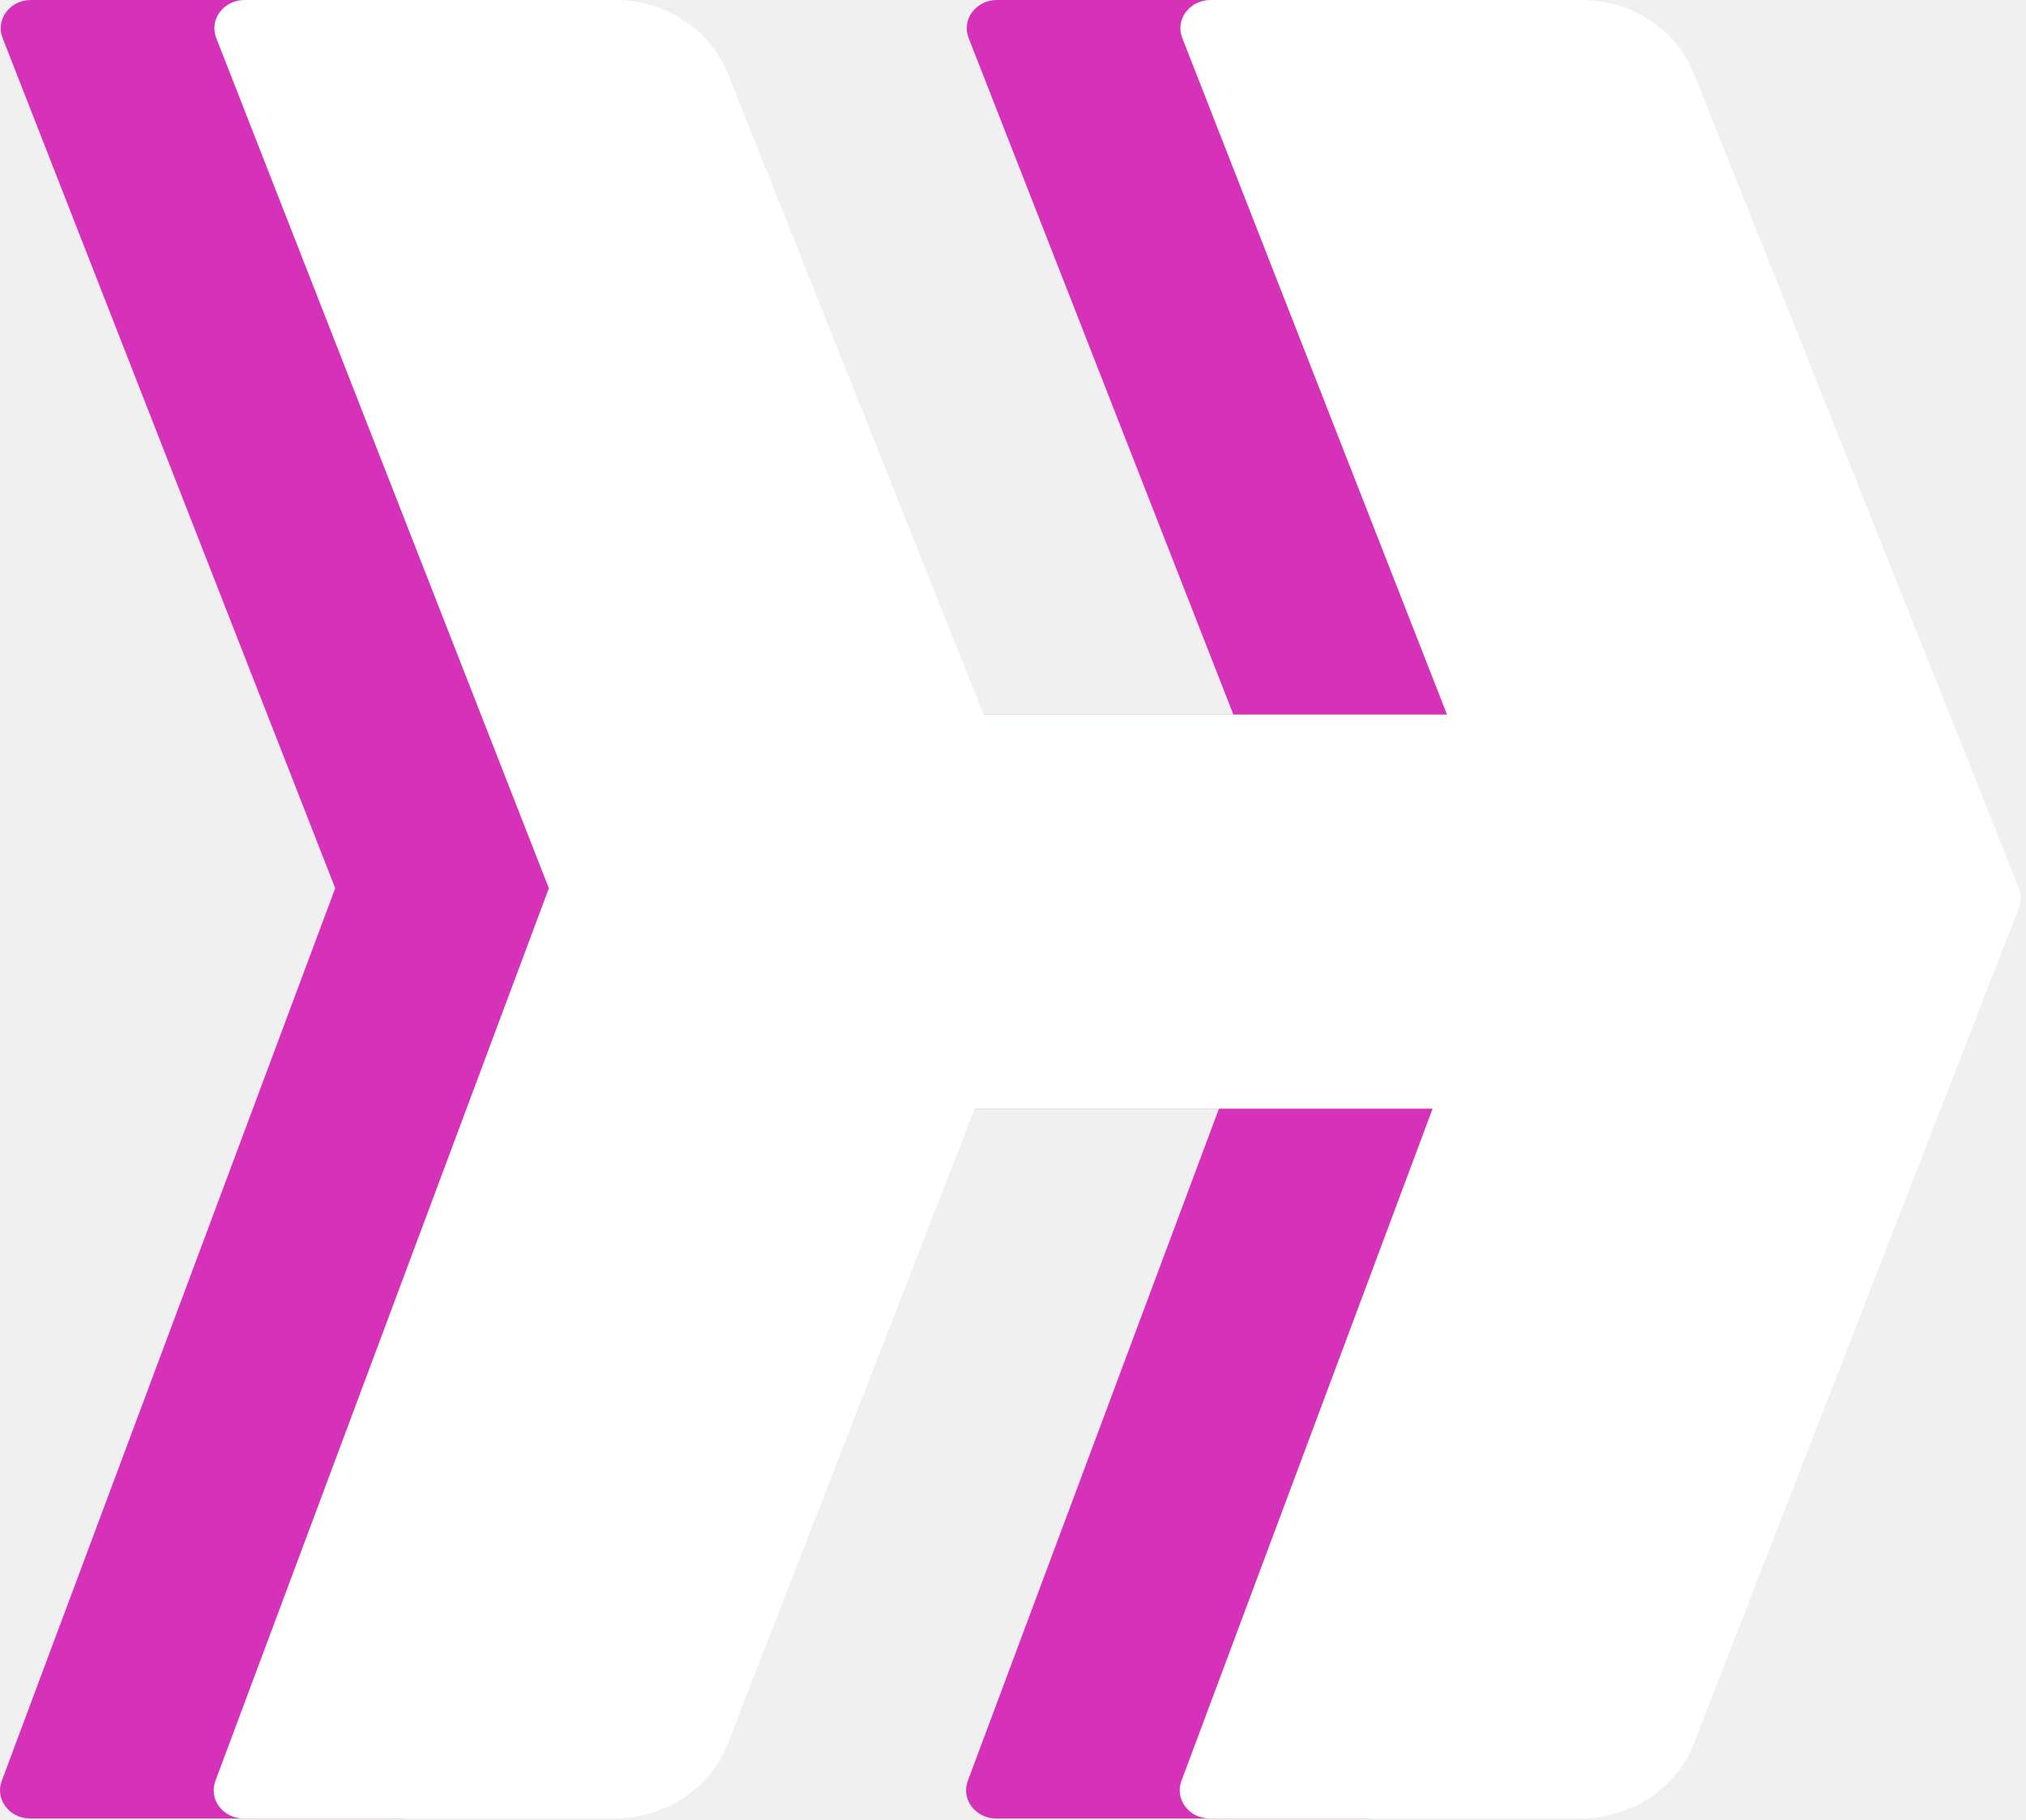
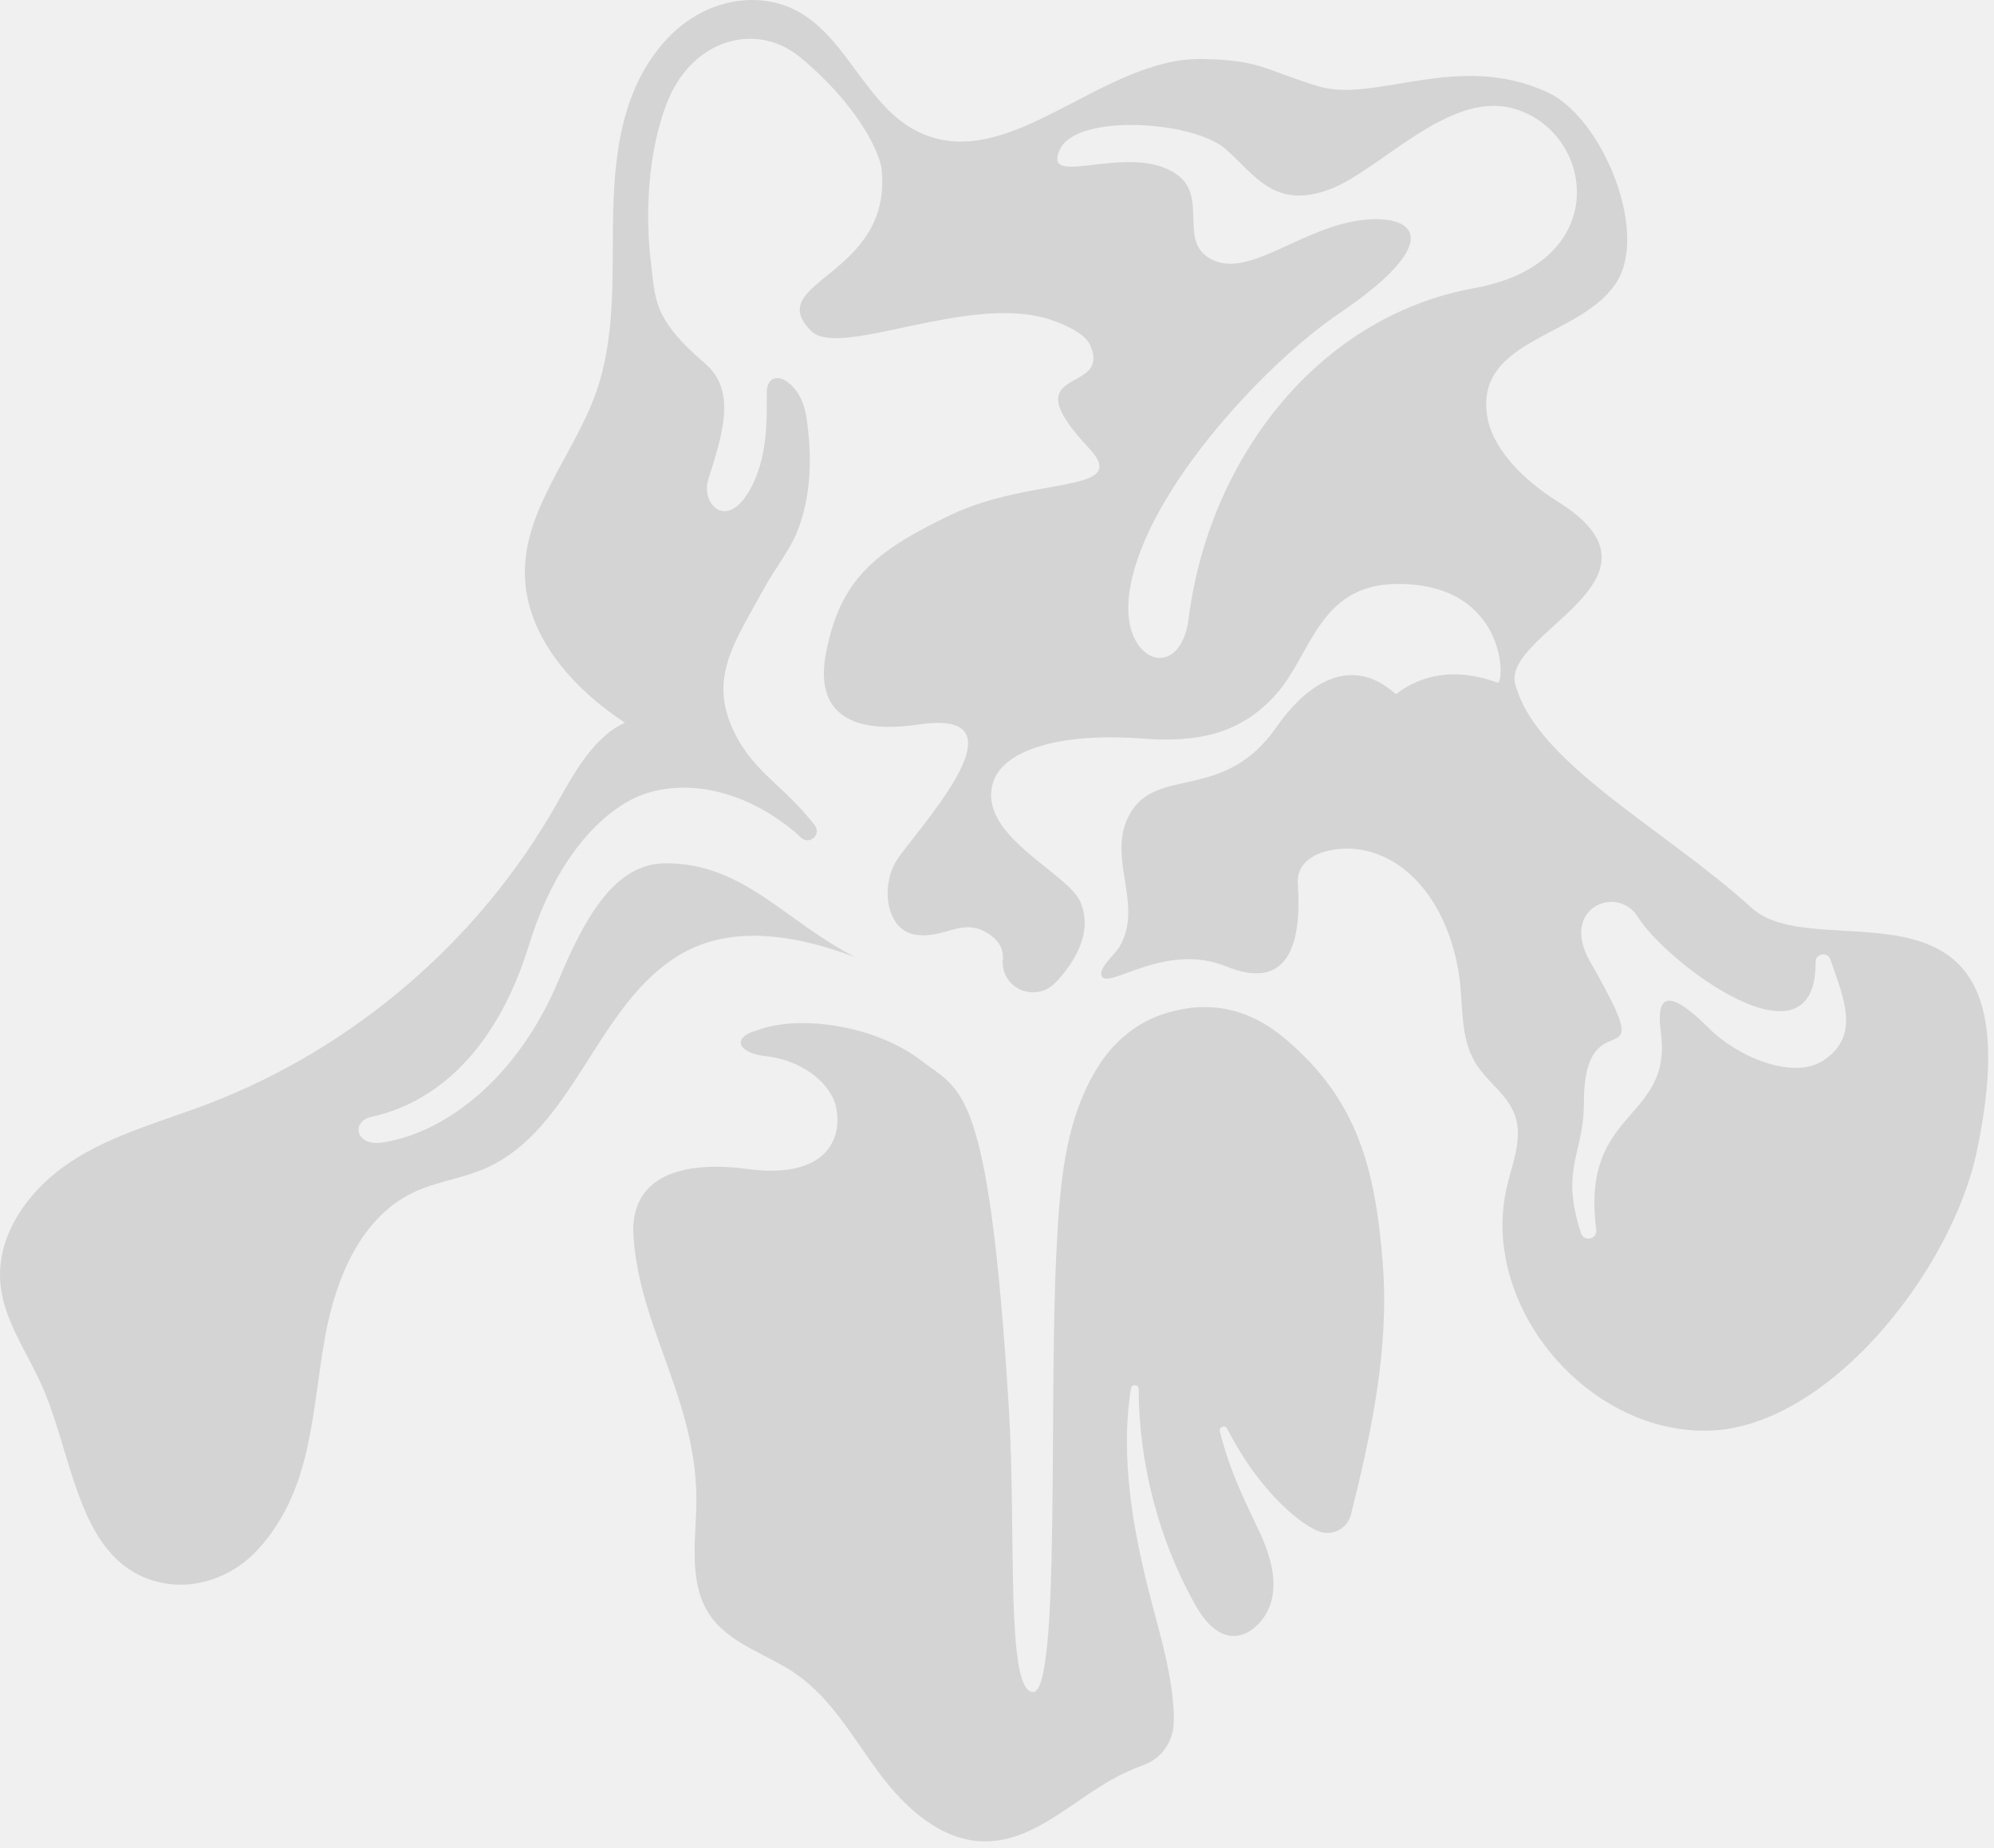
- <svg xmlns="http://www.w3.org/2000/svg" width="550" height="494" fill="none">
-   <path fill="#D631B9" d="M270.65 0h100.47c13.7 0 25.97 7.96 30.75 19.96l88.19 221.19a7.2 7.2 0 0 1 .02 5.3l-.5 1.26v.02l-87.81 225.8c-4.72 12.12-17.04 20.19-30.85 20.19H270.47c-5.65 0-9.6-5.21-7.75-10.2l90.55-242.37L262.95 10.3c-1.96-5 2-10.3 7.7-10.3Z" />
-   <path fill="#D631B9" d="M8.4 0h100.46c13.7 0 25.97 7.96 30.75 19.96l88.19 221.19a7.2 7.2 0 0 1 .02 5.3l-.5 1.26v.02l-87.81 225.8c-4.72 12.12-17.04 20.19-30.85 20.19H8.21c-5.65 0-9.6-5.21-7.74-10.2L91 241.15.7 10.3c-1.96-5 2-10.3 7.7-10.3Z" />
-   <path fill="#D631B9" d="M338.83 194H197v107h141.83L362 245.97 338.83 194Z" />
-   <path fill="#fff" d="M328.65 0h100.47c13.7 0 25.97 7.96 30.75 19.96l88.19 221.19a7.2 7.2 0 0 1 .02 5.3l-.5 1.26v.02l-87.81 225.8c-4.72 12.12-17.04 20.19-30.85 20.19H328.47c-5.65 0-9.6-5.21-7.75-10.2l90.55-242.37L320.95 10.3c-1.96-5 2-10.3 7.7-10.3Z" />
-   <path fill="#fff" d="M66.4 0h100.46c13.7 0 25.97 7.96 30.75 19.96l88.19 221.19a7.2 7.2 0 0 1 .02 5.3l-.5 1.26v.02l-87.81 225.8c-4.72 12.12-17.04 20.19-30.85 20.19H66.21c-5.65 0-9.6-5.21-7.74-10.2L149 241.15 58.7 10.3c-1.96-5 2-10.3 7.7-10.3Z" />
-   <path fill="#fff" d="M396.83 194H255v107h141.83L420 245.97 396.83 194Z" />
+ <svg xmlns="http://www.w3.org/2000/svg" width="272" height="252" viewBox="0 0 272 252" fill="none">
+   <path d="M238.951 123.85C226.683 112.765 209.715 104.189 206.706 93.4C204.738 86.344 229.457 79.032 212.519 68.437C207.165 65.082 203.535 60.84 202.882 56.843C201.088 45.941 216.149 46.074 220.697 38.191C224.756 31.155 218.464 15.992 211.091 12.585C198.844 6.926 187.505 14.156 179.754 11.749C172.259 9.424 171.913 8.211 164.061 8.048C150.274 7.752 137.598 24.017 125.208 17.96C116.591 13.728 114.644 0.665 103.376 0.022C98.674 -0.243 94.177 1.878 90.975 5.315C84.561 12.198 83.705 21.753 83.613 30.778C83.531 38.446 83.858 46.329 81.298 53.569C78.3 62.023 71.427 69.426 71.6 78.4C71.733 85.732 76.699 92.166 82.511 96.633C83.399 97.316 84.317 97.959 85.245 98.591C81.084 100.447 78.382 105.301 76.016 109.512C65.502 128.184 48.299 143.001 28.261 150.628C21.979 153.015 15.361 154.758 9.732 158.43C4.103 162.09 -0.506 168.29 0.045 174.99C0.473 180.171 3.797 184.576 5.857 189.338C10.099 199.179 10.722 212.996 21.459 215.77C26.487 217.065 31.769 215.138 35.257 211.293C42.792 202.982 42.507 192.163 44.404 182.037C45.852 174.297 49.247 166.088 56.355 162.682C59.435 161.203 62.922 160.795 66.053 159.449C78.402 154.147 81.288 136.872 92.923 130.132C99.031 126.593 107.057 126.93 116.704 130.59C107.036 125.665 101.52 117.762 90.792 117.762C83.603 117.762 79.534 125.767 76.128 133.874C70.835 146.458 61.362 154.412 52.154 155.86C48.534 156.431 47.799 152.984 50.675 152.352C60.74 150.119 68.194 141.787 72.161 128.908C76.087 116.161 82.96 109.981 87.947 108.299C95.248 105.841 103.498 108.951 109.168 114.173C109.198 114.203 109.229 114.234 109.27 114.264C110.412 115.325 112.105 113.826 111.146 112.582C106.649 106.769 102.417 105.27 99.725 98.917C96.808 92.013 100.581 86.986 104.151 80.399C105.721 77.492 107.924 74.923 109.025 71.802C110.718 67.02 110.758 61.829 109.983 56.812C109.178 51.611 104.599 49.827 104.599 53.559C104.599 57.577 104.701 62.492 102.315 66.775C99.123 72.506 95.605 68.702 96.604 65.469C98.399 59.626 100.643 53.416 96.207 49.612C89.017 43.453 89.415 40.914 88.763 35.55C88.069 29.809 88.212 20.794 91.128 13.677C94.544 5.345 103.151 2.918 109.096 7.772C116.275 13.626 119.997 20.325 120.273 23.211C121.66 37.753 103.865 38.365 110.636 45.136C114.521 49.021 131.99 40.027 143.095 43.545C145.511 44.31 148.03 45.615 148.662 46.992C151.905 54.069 137.608 49.5 148.52 61.105C154.465 67.438 141.004 64.858 129.685 70.242C119.069 75.3 114.613 79.257 112.696 88.965C110.279 101.191 122.659 99.192 125.647 98.785C140.923 96.704 124.362 113.877 122.2 117.548C120.13 121.056 120.895 126.93 124.913 127.511C128.961 128.082 131.153 125.165 134.651 127.256C136.364 128.286 136.925 129.55 136.793 130.937C136.558 133.415 138.638 135.495 141.116 135.353H141.198C142.228 135.292 143.186 134.853 143.91 134.109C145.858 132.1 149.295 127.715 147.418 123.116C145.756 119.047 133.407 114.081 135.416 106.881C136.65 102.435 144.278 99.876 155.841 100.753C163.306 101.324 169.486 100.192 174.442 94.267C178.949 88.862 180.142 79.654 190.686 79.654C205.768 79.654 205.279 93.482 204.269 93.115C195.346 89.831 190.533 94.808 190.401 94.685C184.578 89.444 178.602 92.758 174.125 99.182C166.855 109.604 157.718 104.332 154.036 111.185C150.896 117.028 156.086 123.401 152.721 129.122C151.997 130.346 149.601 132.232 150.365 133.262C151.487 134.782 159.115 128.51 167.242 131.824C176.267 135.506 177.531 127.837 177.032 120.566C176.746 116.416 182.192 115.162 186.189 116.018C192.603 117.395 197.559 123.881 198.977 132.681C199.65 136.862 199.068 141.451 201.291 145.05C202.842 147.569 205.625 149.303 206.635 152.087C207.746 155.156 206.38 158.501 205.605 161.672C201.679 177.744 216.149 195.293 232.689 195.171C249.23 195.049 266.188 173.379 269.625 157.196C278.394 115.804 248.302 132.304 238.92 123.84L238.951 123.85ZM201.118 39.303C179.306 43.26 164.805 63.185 162.154 84.325C161.052 93.064 153.129 90.555 153.965 81.643C155.24 68.1 172.321 49.776 182.6 42.811C196.519 33.378 193.48 29.564 186.862 29.921C178.429 30.37 171.025 37.681 165.784 35.611C160.267 33.439 165.08 26.964 160.481 23.762C154.057 19.285 141.983 25.954 144.583 20.376C146.888 15.451 162.684 16.481 167.11 20.274C171.117 23.711 173.728 28.657 181.345 25.842C188.157 23.323 197.508 12.422 206.309 14.768C217.444 17.735 220.32 35.815 201.118 39.303ZM248.852 144.592C244.631 147.457 236.972 144.123 233.128 140.278C227.254 134.404 225.918 136.026 226.551 140.778C228.203 153.025 215.568 151.098 217.74 167.74C217.913 169.025 216.078 169.473 215.67 168.239C212.774 159.378 216.057 157.512 216.057 150.425C216.057 135.2 227.05 148.885 216.904 131.182C212.672 123.799 220.656 120.607 223.43 125.094C227.275 131.304 247.761 146.764 247.67 131.223C247.67 130.06 249.301 129.775 249.678 130.876C251.473 136.097 253.808 141.216 248.842 144.581L248.852 144.592Z" fill="#D4D4D4" />
+   <path d="M175.207 141.614C169.292 136.668 163.48 136.791 158.83 138.279C152.619 140.268 149.835 145.387 149.295 146.325C145.094 153.535 144.553 162.223 144.115 170.554C143.024 191.276 144.716 231.25 140.841 230.821C137.15 230.413 138.649 209.06 137.619 192.153C134.886 147.579 131.093 148.895 125.627 144.653C119.722 140.064 109.454 138.32 103.457 140.482C103.437 140.482 103.417 140.502 103.396 140.502C99.582 141.553 100.776 143.664 104.406 144.072C109.8 144.663 113.573 148.069 114.114 151.342C114.919 156.237 111.779 160.775 101.989 159.47C94.004 158.399 86.377 159.878 86.377 167.842C86.866 180.905 95.371 191.153 94.983 205.552C94.841 210.62 93.984 216.188 96.86 220.369C99.562 224.295 104.651 225.631 108.566 228.333C113.431 231.698 116.388 237.103 119.926 241.865C123.465 246.617 128.36 251.135 134.284 251.186C141.463 251.247 146.868 244.935 153.354 241.875C154.302 241.427 155.189 241.06 156.076 240.733C158.473 239.856 160.043 237.541 160.104 234.992C160.115 234.513 160.115 234.033 160.104 233.605C159.88 228.527 158.422 223.601 157.127 218.696C154.618 209.152 152.752 199.046 154.271 189.409C154.373 188.757 155.322 188.828 155.322 189.481C155.373 199.637 157.993 209.794 162.909 218.686C164.102 220.848 165.876 223.204 168.354 223.163C169.751 223.143 171.036 222.306 171.933 221.236C174.85 217.769 173.728 213.129 171.831 209.019C170.302 205.715 167.865 201.167 166.396 195.253C166.243 194.641 167.11 194.325 167.395 194.885C171.423 202.799 176.828 207.632 179.796 208.856C181.682 209.631 183.803 208.56 184.293 206.582C187.087 195.355 189.524 183.923 188.627 172.42C187.607 159.419 185.21 149.986 175.207 141.614Z" fill="#D4D4D4" />
</svg>
